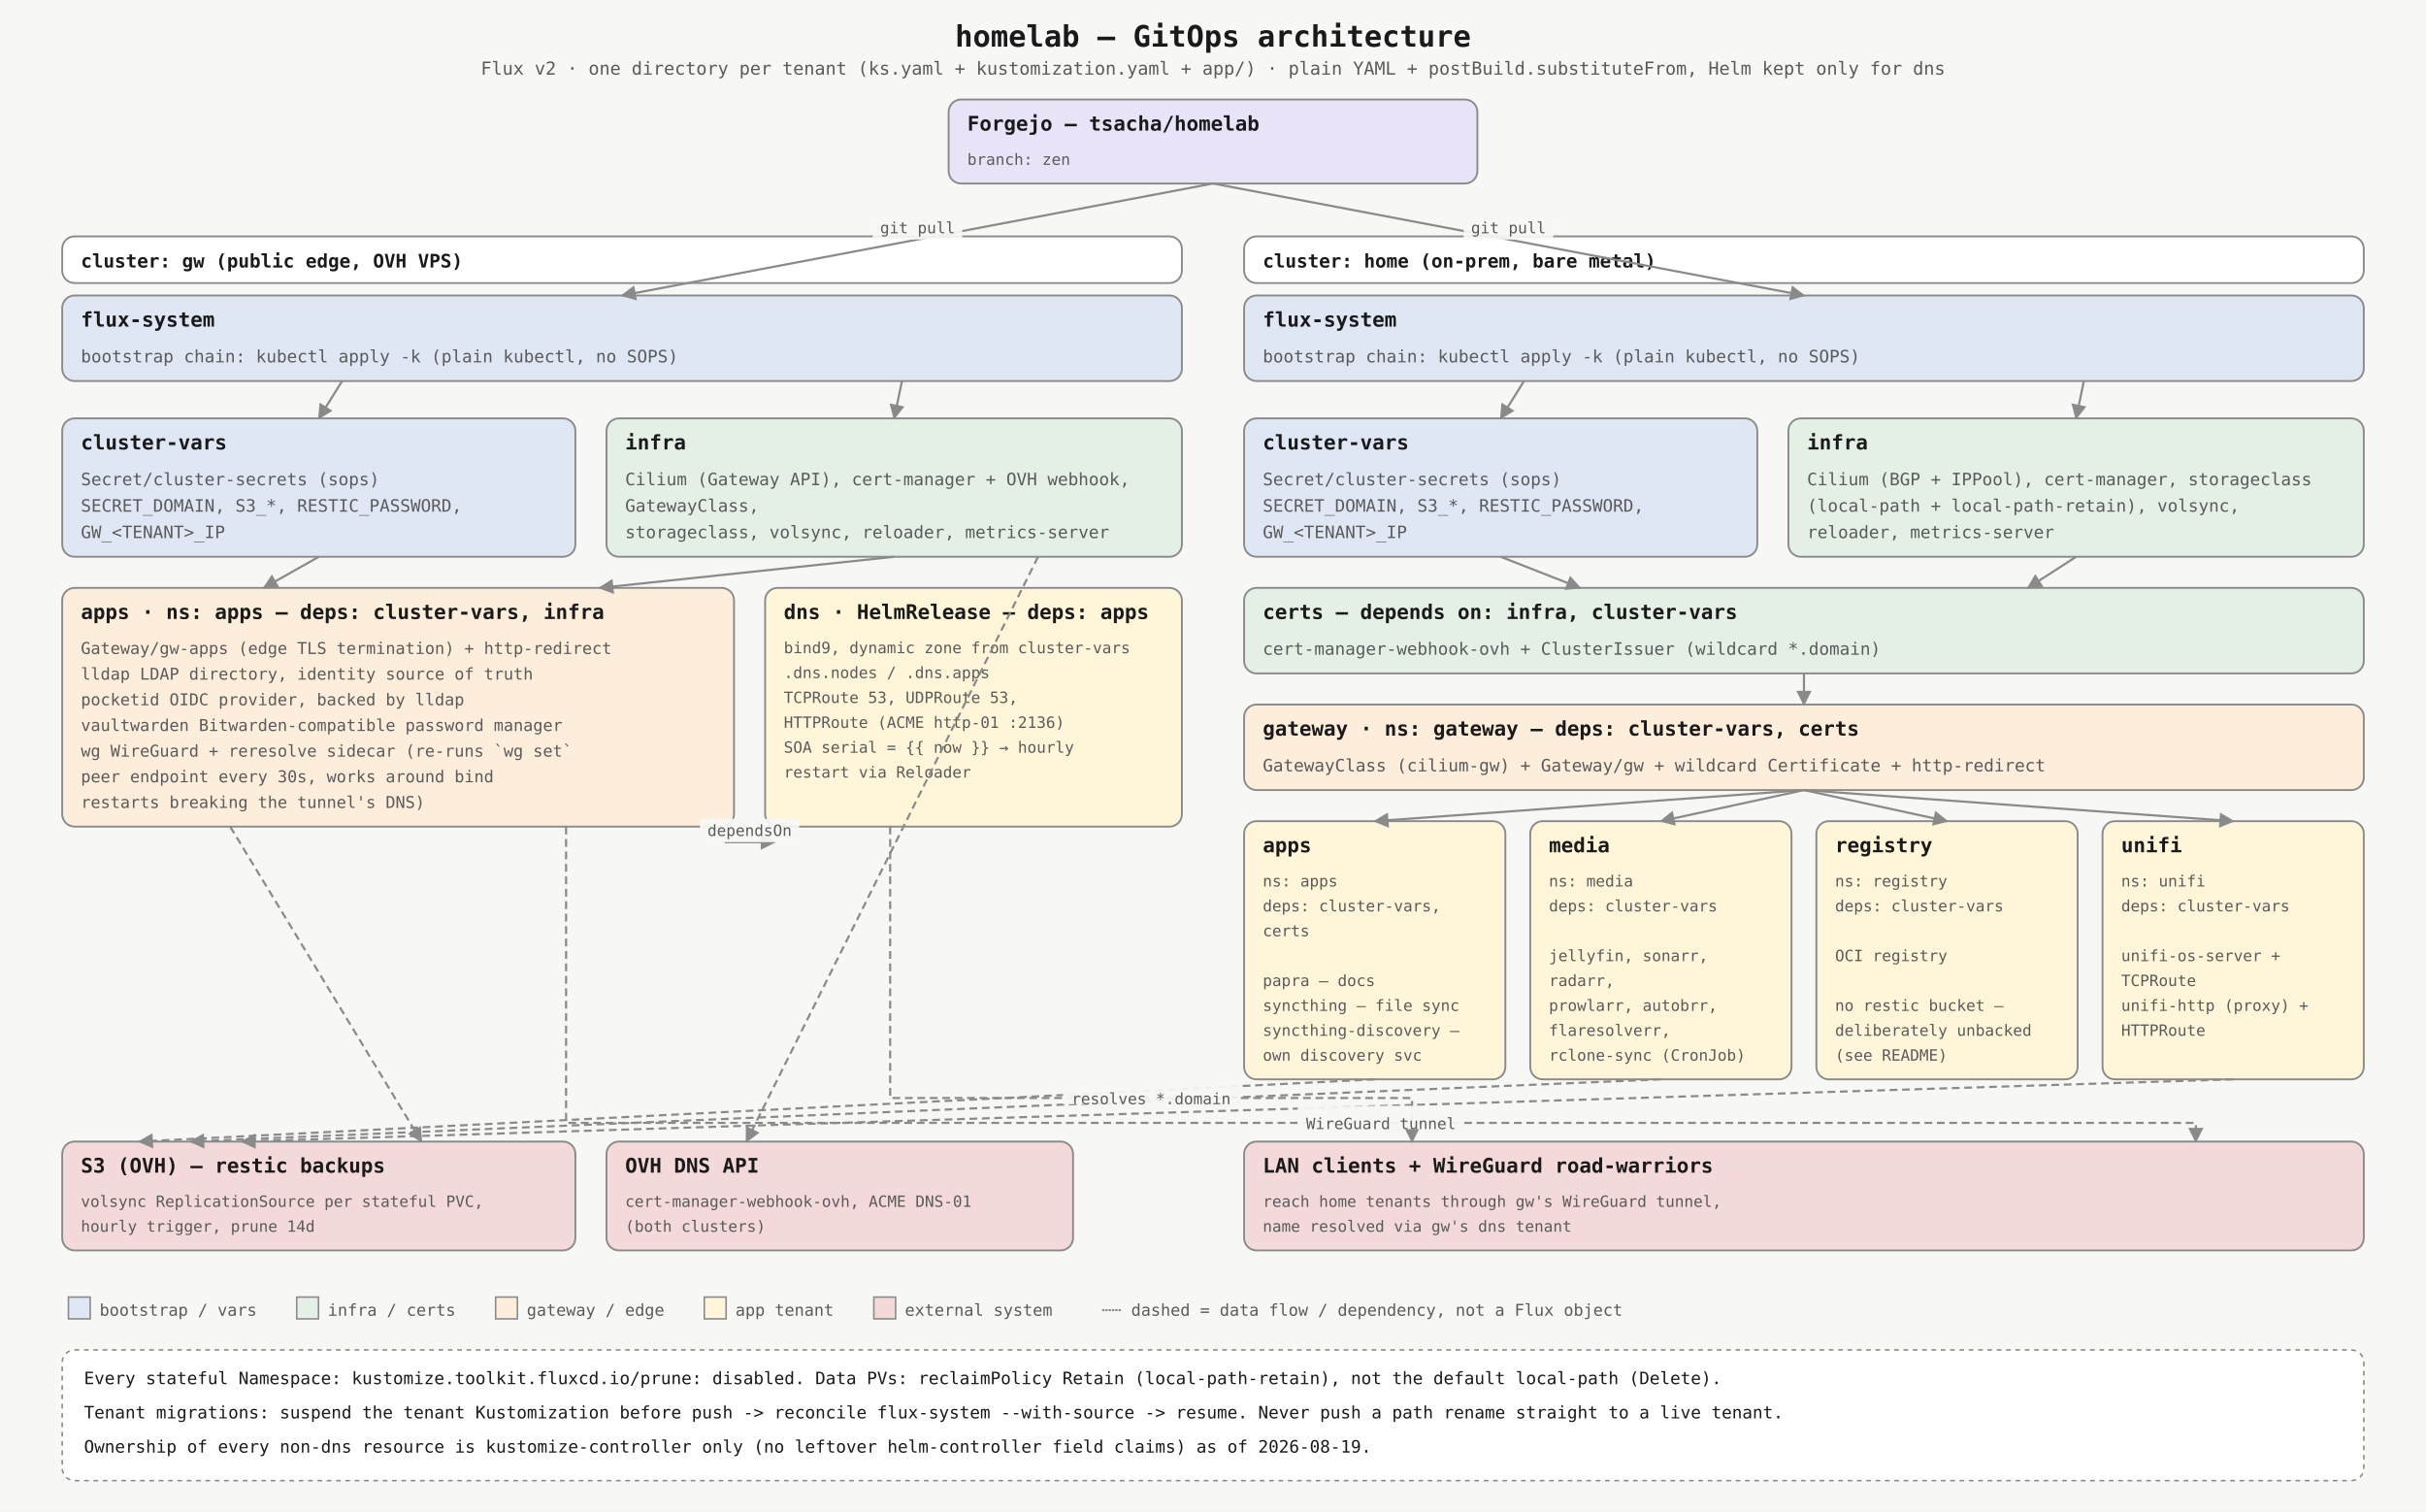
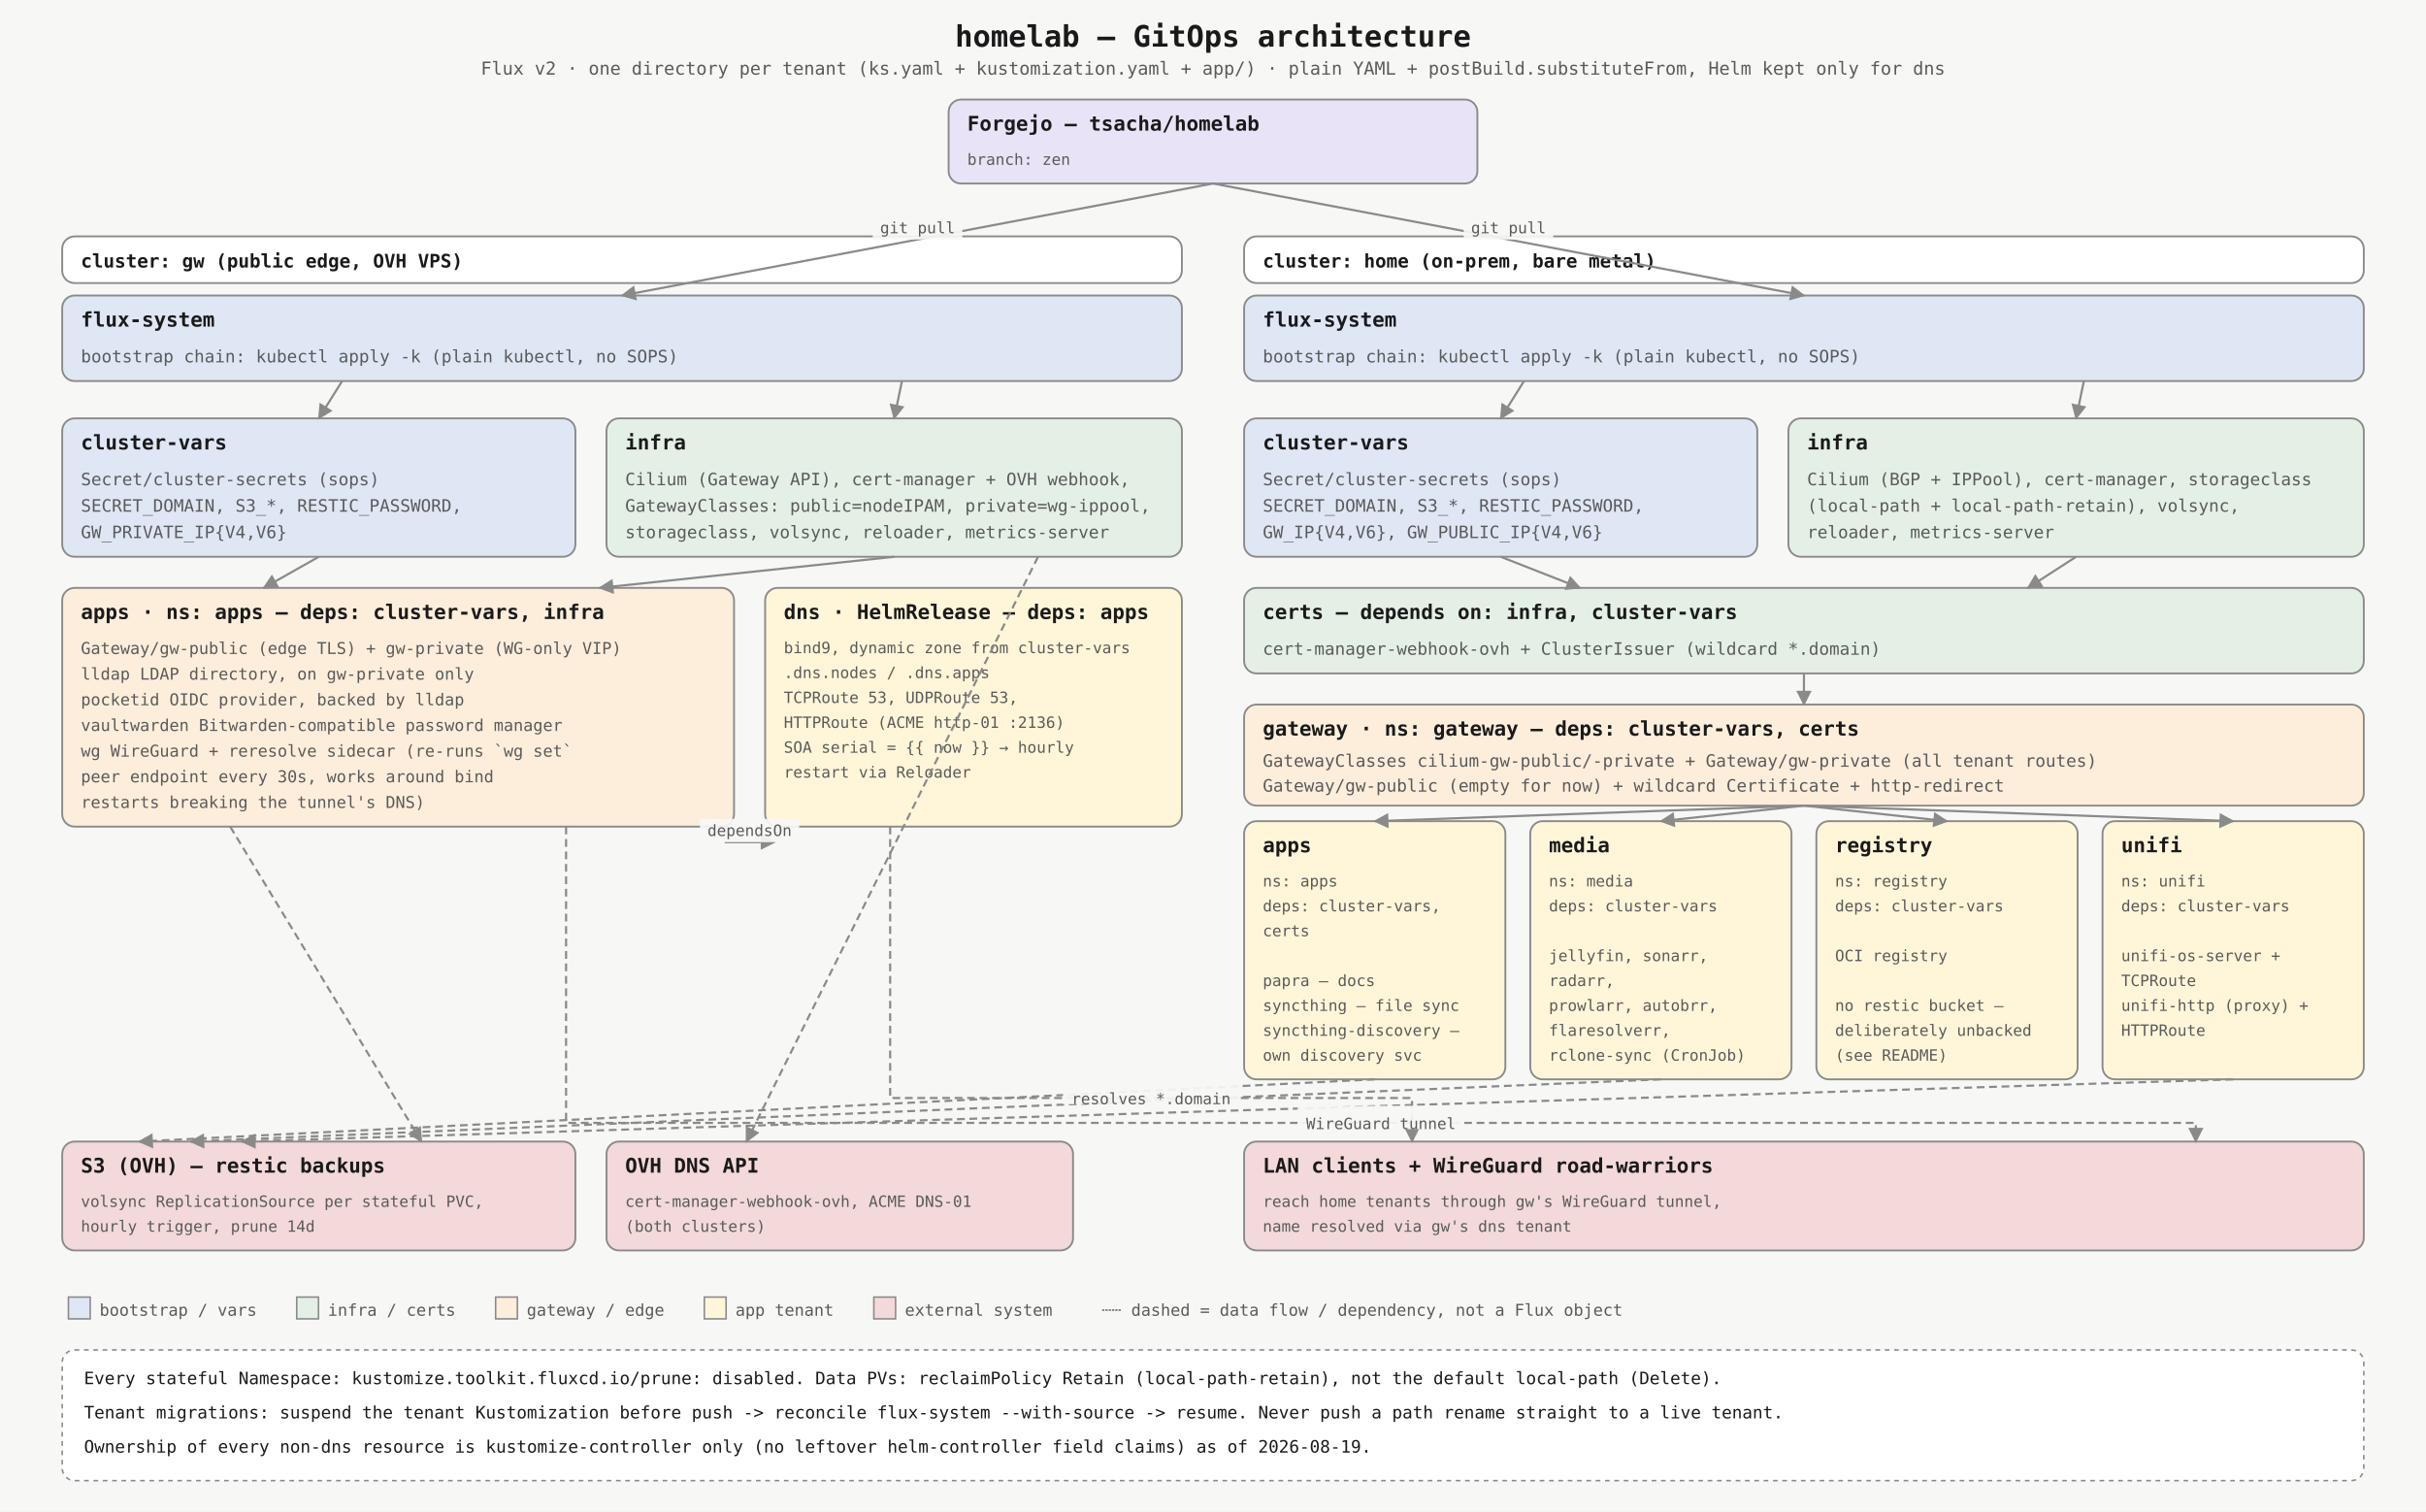
<svg xmlns="http://www.w3.org/2000/svg" viewBox="0 0 1560 972" font-family="monospace">
  <rect x="0" y="0" width="1560" height="972" fill="#f7f7f5" />
  <defs>
    <marker id="arrow" viewBox="0 0 10 10" refX="9" refY="5" markerWidth="7" markerHeight="7" orient="auto-start-reverse">
      <path d="M0,0 L10,5 L0,10 z" fill="#8a8a8a" />
    </marker>
  </defs>
  <text x="780.0" y="30" font-family="Menlo,Consolas,monospace" font-size="19" font-weight="700" fill="#1a1a1a" text-anchor="middle">homelab — GitOps architecture</text>
  <text x="780.0" y="48" font-family="Menlo,Consolas,monospace" font-size="11.5" fill="#5a5a5a" text-anchor="middle">Flux v2 · one directory per tenant (ks.yaml + kustomization.yaml + app/) · plain YAML + postBuild.substituteFrom, Helm kept only for dns</text>
  <rect x="610.0" y="64" width="340" height="54" rx="8" ry="8" fill="#e9e3f7" stroke="#8a8a8a" stroke-width="1.2" />
  <text x="622.0" y="84" font-family="Menlo,Consolas,monospace" font-size="13" font-weight="700" fill="#1a1a1a">Forgejo — tsacha/homelab</text>
  <text x="622.0" y="106" font-family="Menlo,Consolas,monospace" font-size="10" fill="#5a5a5a">branch: zen</text>
  <rect x="40" y="152" width="720" height="30" rx="8" ry="8" fill="#ffffff" stroke="#8a8a8a" stroke-width="1.2" />
  <text x="52" y="172" font-family="Menlo,Consolas,monospace" font-size="12" font-weight="700" fill="#1a1a1a">cluster: gw  (public edge, OVH VPS)</text>
  <rect x="800" y="152" width="720" height="30" rx="8" ry="8" fill="#ffffff" stroke="#8a8a8a" stroke-width="1.2" />
  <text x="812" y="172" font-family="Menlo,Consolas,monospace" font-size="12" font-weight="700" fill="#1a1a1a">cluster: home  (on-prem, bare metal)</text>
  <rect x="40" y="190" width="720" height="55" rx="8" ry="8" fill="#dfe7f5" stroke="#8a8a8a" stroke-width="1.2" />
  <text x="52" y="210" font-family="Menlo,Consolas,monospace" font-size="13" font-weight="700" fill="#1a1a1a">flux-system</text>
  <text x="52" y="233" font-family="Menlo,Consolas,monospace" font-size="11" fill="#5a5a5a">bootstrap chain: kubectl apply -k (plain kubectl, no SOPS)</text>
  <rect x="800" y="190" width="720" height="55" rx="8" ry="8" fill="#dfe7f5" stroke="#8a8a8a" stroke-width="1.2" />
  <text x="812" y="210" font-family="Menlo,Consolas,monospace" font-size="13" font-weight="700" fill="#1a1a1a">flux-system</text>
  <text x="812" y="233" font-family="Menlo,Consolas,monospace" font-size="11" fill="#5a5a5a">bootstrap chain: kubectl apply -k (plain kubectl, no SOPS)</text>
  <rect x="40" y="269" width="330" height="89" rx="8" ry="8" fill="#dfe7f5" stroke="#8a8a8a" stroke-width="1.2" />
  <text x="52" y="289" font-family="Menlo,Consolas,monospace" font-size="13" font-weight="700" fill="#1a1a1a">cluster-vars</text>
  <text x="52" y="312" font-family="Menlo,Consolas,monospace" font-size="11" fill="#5a5a5a">Secret/cluster-secrets (sops)</text>
  <text x="52" y="329" font-family="Menlo,Consolas,monospace" font-size="11" fill="#5a5a5a">SECRET_DOMAIN, S3_*, RESTIC_PASSWORD,</text>
-   <text x="52" y="346" font-family="Menlo,Consolas,monospace" font-size="11" fill="#5a5a5a">GW_&lt;TENANT&gt;_IP</text>
+   <text x="52" y="346" font-family="Menlo,Consolas,monospace" font-size="11" fill="#5a5a5a">GW_PRIVATE_IP{V4,V6}</text>
  <rect x="390" y="269" width="370" height="89" rx="8" ry="8" fill="#e4f0e6" stroke="#8a8a8a" stroke-width="1.2" />
  <text x="402" y="289" font-family="Menlo,Consolas,monospace" font-size="13" font-weight="700" fill="#1a1a1a">infra</text>
  <text x="402" y="312" font-family="Menlo,Consolas,monospace" font-size="11" fill="#5a5a5a">Cilium (Gateway API), cert-manager + OVH webhook,</text>
-   <text x="402" y="329" font-family="Menlo,Consolas,monospace" font-size="11" fill="#5a5a5a">GatewayClass,</text>
+   <text x="402" y="329" font-family="Menlo,Consolas,monospace" font-size="11" fill="#5a5a5a">GatewayClasses: public=nodeIPAM, private=wg-ippool,</text>
  <text x="402" y="346" font-family="Menlo,Consolas,monospace" font-size="11" fill="#5a5a5a">storageclass, volsync, reloader, metrics-server</text>
  <rect x="800" y="269" width="330" height="89" rx="8" ry="8" fill="#dfe7f5" stroke="#8a8a8a" stroke-width="1.2" />
  <text x="812" y="289" font-family="Menlo,Consolas,monospace" font-size="13" font-weight="700" fill="#1a1a1a">cluster-vars</text>
  <text x="812" y="312" font-family="Menlo,Consolas,monospace" font-size="11" fill="#5a5a5a">Secret/cluster-secrets (sops)</text>
  <text x="812" y="329" font-family="Menlo,Consolas,monospace" font-size="11" fill="#5a5a5a">SECRET_DOMAIN, S3_*, RESTIC_PASSWORD,</text>
-   <text x="812" y="346" font-family="Menlo,Consolas,monospace" font-size="11" fill="#5a5a5a">GW_&lt;TENANT&gt;_IP</text>
+   <text x="812" y="346" font-family="Menlo,Consolas,monospace" font-size="11" fill="#5a5a5a">GW_IP{V4,V6}, GW_PUBLIC_IP{V4,V6}</text>
  <rect x="1150" y="269" width="370" height="89" rx="8" ry="8" fill="#e4f0e6" stroke="#8a8a8a" stroke-width="1.2" />
  <text x="1162" y="289" font-family="Menlo,Consolas,monospace" font-size="13" font-weight="700" fill="#1a1a1a">infra</text>
  <text x="1162" y="312" font-family="Menlo,Consolas,monospace" font-size="11" fill="#5a5a5a">Cilium (BGP + IPPool), cert-manager, storageclass</text>
  <text x="1162" y="329" font-family="Menlo,Consolas,monospace" font-size="11" fill="#5a5a5a">(local-path + local-path-retain), volsync,</text>
  <text x="1162" y="346" font-family="Menlo,Consolas,monospace" font-size="11" fill="#5a5a5a">reloader, metrics-server</text>
  <rect x="800" y="378" width="720" height="55" rx="8" ry="8" fill="#e4f0e6" stroke="#8a8a8a" stroke-width="1.2" />
  <text x="812" y="398" font-family="Menlo,Consolas,monospace" font-size="13" font-weight="700" fill="#1a1a1a">certs — depends on: infra, cluster-vars</text>
  <text x="812" y="421" font-family="Menlo,Consolas,monospace" font-size="11" fill="#5a5a5a">cert-manager-webhook-ovh + ClusterIssuer (wildcard *.domain)</text>
  <rect x="40" y="378" width="432" height="153.5" rx="8" ry="8" fill="#fdeedb" stroke="#8a8a8a" stroke-width="1.2" />
  <text x="52" y="398" font-family="Menlo,Consolas,monospace" font-size="13" font-weight="700" fill="#1a1a1a">apps  ·  ns: apps — deps: cluster-vars, infra</text>
-   <text x="52" y="420.5" font-family="Menlo,Consolas,monospace" font-size="10.5" fill="#5a5a5a">Gateway/gw-apps (edge TLS termination) + http-redirect</text>
-   <text x="52" y="437.0" font-family="Menlo,Consolas,monospace" font-size="10.5" fill="#5a5a5a">lldap        LDAP directory, identity source of truth</text>
+   <text x="52" y="420.5" font-family="Menlo,Consolas,monospace" font-size="10.5" fill="#5a5a5a">Gateway/gw-public (edge TLS) + gw-private (WG-only VIP)</text>
+   <text x="52" y="437.0" font-family="Menlo,Consolas,monospace" font-size="10.5" fill="#5a5a5a">lldap        LDAP directory, on gw-private only</text>
  <text x="52" y="453.5" font-family="Menlo,Consolas,monospace" font-size="10.5" fill="#5a5a5a">pocketid     OIDC provider, backed by lldap</text>
  <text x="52" y="470.0" font-family="Menlo,Consolas,monospace" font-size="10.5" fill="#5a5a5a">vaultwarden  Bitwarden-compatible password manager</text>
  <text x="52" y="486.5" font-family="Menlo,Consolas,monospace" font-size="10.5" fill="#5a5a5a">wg           WireGuard + reresolve sidecar (re-runs `wg set`</text>
  <text x="52" y="503.0" font-family="Menlo,Consolas,monospace" font-size="10.5" fill="#5a5a5a">             peer endpoint every 30s, works around bind</text>
  <text x="52" y="519.5" font-family="Menlo,Consolas,monospace" font-size="10.5" fill="#5a5a5a">             restarts breaking the tunnel's DNS)</text>
  <rect x="492" y="378" width="268" height="153.5" rx="8" ry="8" fill="#fff6d9" stroke="#8a8a8a" stroke-width="1.2" />
  <text x="504" y="398" font-family="Menlo,Consolas,monospace" font-size="13" font-weight="700" fill="#1a1a1a">dns  ·  HelmRelease — deps: apps</text>
  <text x="504" y="420" font-family="Menlo,Consolas,monospace" font-size="10" fill="#5a5a5a">bind9, dynamic zone from cluster-vars</text>
  <text x="504" y="436" font-family="Menlo,Consolas,monospace" font-size="10" fill="#5a5a5a">.dns.nodes / .dns.apps</text>
  <text x="504" y="452" font-family="Menlo,Consolas,monospace" font-size="10" fill="#5a5a5a">TCPRoute 53, UDPRoute 53,</text>
  <text x="504" y="468" font-family="Menlo,Consolas,monospace" font-size="10" fill="#5a5a5a">HTTPRoute (ACME http-01 :2136)</text>
  <text x="504" y="484" font-family="Menlo,Consolas,monospace" font-size="10" fill="#5a5a5a">SOA serial = {{ now }} → hourly</text>
  <text x="504" y="500" font-family="Menlo,Consolas,monospace" font-size="10" fill="#5a5a5a">restart via Reloader</text>
-   <rect x="800" y="453" width="720" height="55" rx="8" ry="8" fill="#fdeedb" stroke="#8a8a8a" stroke-width="1.2" />
+   <rect x="800" y="453" width="720" height="65" rx="8" ry="8" fill="#fdeedb" stroke="#8a8a8a" stroke-width="1.2" />
  <text x="812" y="473" font-family="Menlo,Consolas,monospace" font-size="13" font-weight="700" fill="#1a1a1a">gateway  ·  ns: gateway — deps: cluster-vars, certs</text>
-   <text x="812" y="496" font-family="Menlo,Consolas,monospace" font-size="11" fill="#5a5a5a">GatewayClass (cilium-gw) + Gateway/gw + wildcard Certificate + http-redirect</text>
+   <text x="812" y="493" font-family="Menlo,Consolas,monospace" font-size="11" fill="#5a5a5a">GatewayClasses cilium-gw-public/-private + Gateway/gw-private (all tenant routes)</text>
+   <text x="812" y="509" font-family="Menlo,Consolas,monospace" font-size="11" fill="#5a5a5a">Gateway/gw-public (empty for now) + wildcard Certificate + http-redirect</text>
  <rect x="800" y="528" width="168.0" height="166" rx="8" ry="8" fill="#fff6d9" stroke="#8a8a8a" stroke-width="1.2" />
  <text x="812" y="548" font-family="Menlo,Consolas,monospace" font-size="13" font-weight="700" fill="#1a1a1a">apps</text>
  <text x="812" y="570" font-family="Menlo,Consolas,monospace" font-size="10" fill="#5a5a5a">ns: apps</text>
  <text x="812" y="586" font-family="Menlo,Consolas,monospace" font-size="10" fill="#5a5a5a">deps: cluster-vars,</text>
  <text x="812" y="602" font-family="Menlo,Consolas,monospace" font-size="10" fill="#5a5a5a">certs</text>
  <text x="812" y="634" font-family="Menlo,Consolas,monospace" font-size="10" fill="#5a5a5a">papra — docs</text>
  <text x="812" y="650" font-family="Menlo,Consolas,monospace" font-size="10" fill="#5a5a5a">syncthing — file sync</text>
  <text x="812" y="666" font-family="Menlo,Consolas,monospace" font-size="10" fill="#5a5a5a">syncthing-discovery —</text>
  <text x="812" y="682" font-family="Menlo,Consolas,monospace" font-size="10" fill="#5a5a5a">own discovery svc</text>
  <rect x="984.0" y="528" width="168.0" height="166" rx="8" ry="8" fill="#fff6d9" stroke="#8a8a8a" stroke-width="1.2" />
  <text x="996.0" y="548" font-family="Menlo,Consolas,monospace" font-size="13" font-weight="700" fill="#1a1a1a">media</text>
  <text x="996.0" y="570" font-family="Menlo,Consolas,monospace" font-size="10" fill="#5a5a5a">ns: media</text>
  <text x="996.0" y="586" font-family="Menlo,Consolas,monospace" font-size="10" fill="#5a5a5a">deps: cluster-vars</text>
  <text x="996.0" y="618" font-family="Menlo,Consolas,monospace" font-size="10" fill="#5a5a5a">jellyfin, sonarr,</text>
  <text x="996.0" y="634" font-family="Menlo,Consolas,monospace" font-size="10" fill="#5a5a5a">radarr,</text>
  <text x="996.0" y="650" font-family="Menlo,Consolas,monospace" font-size="10" fill="#5a5a5a">prowlarr, autobrr,</text>
  <text x="996.0" y="666" font-family="Menlo,Consolas,monospace" font-size="10" fill="#5a5a5a">flaresolverr,</text>
  <text x="996.0" y="682" font-family="Menlo,Consolas,monospace" font-size="10" fill="#5a5a5a">rclone-sync (CronJob)</text>
  <rect x="1168.0" y="528" width="168.0" height="166" rx="8" ry="8" fill="#fff6d9" stroke="#8a8a8a" stroke-width="1.2" />
  <text x="1180.0" y="548" font-family="Menlo,Consolas,monospace" font-size="13" font-weight="700" fill="#1a1a1a">registry</text>
  <text x="1180.0" y="570" font-family="Menlo,Consolas,monospace" font-size="10" fill="#5a5a5a">ns: registry</text>
  <text x="1180.0" y="586" font-family="Menlo,Consolas,monospace" font-size="10" fill="#5a5a5a">deps: cluster-vars</text>
  <text x="1180.0" y="618" font-family="Menlo,Consolas,monospace" font-size="10" fill="#5a5a5a">OCI registry</text>
  <text x="1180.0" y="650" font-family="Menlo,Consolas,monospace" font-size="10" fill="#5a5a5a">no restic bucket —</text>
  <text x="1180.0" y="666" font-family="Menlo,Consolas,monospace" font-size="10" fill="#5a5a5a">deliberately unbacked</text>
  <text x="1180.0" y="682" font-family="Menlo,Consolas,monospace" font-size="10" fill="#5a5a5a">(see README)</text>
  <rect x="1352.0" y="528" width="168.0" height="166" rx="8" ry="8" fill="#fff6d9" stroke="#8a8a8a" stroke-width="1.2" />
  <text x="1364.0" y="548" font-family="Menlo,Consolas,monospace" font-size="13" font-weight="700" fill="#1a1a1a">unifi</text>
  <text x="1364.0" y="570" font-family="Menlo,Consolas,monospace" font-size="10" fill="#5a5a5a">ns: unifi</text>
  <text x="1364.0" y="586" font-family="Menlo,Consolas,monospace" font-size="10" fill="#5a5a5a">deps: cluster-vars</text>
  <text x="1364.0" y="618" font-family="Menlo,Consolas,monospace" font-size="10" fill="#5a5a5a">unifi-os-server +</text>
  <text x="1364.0" y="634" font-family="Menlo,Consolas,monospace" font-size="10" fill="#5a5a5a">TCPRoute</text>
  <text x="1364.0" y="650" font-family="Menlo,Consolas,monospace" font-size="10" fill="#5a5a5a">unifi-http (proxy) +</text>
  <text x="1364.0" y="666" font-family="Menlo,Consolas,monospace" font-size="10" fill="#5a5a5a">HTTPRoute</text>
  <rect x="40" y="734" width="330" height="70" rx="8" ry="8" fill="#f3d9d9" stroke="#8a8a8a" stroke-width="1.2" />
  <text x="52" y="754" font-family="Menlo,Consolas,monospace" font-size="13" font-weight="700" fill="#1a1a1a">S3 (OVH) — restic backups</text>
  <text x="52" y="776" font-family="Menlo,Consolas,monospace" font-size="10" fill="#5a5a5a">volsync ReplicationSource per stateful PVC,</text>
  <text x="52" y="792" font-family="Menlo,Consolas,monospace" font-size="10" fill="#5a5a5a">hourly trigger, prune 14d</text>
  <rect x="390" y="734" width="300" height="70" rx="8" ry="8" fill="#f3d9d9" stroke="#8a8a8a" stroke-width="1.2" />
  <text x="402" y="754" font-family="Menlo,Consolas,monospace" font-size="13" font-weight="700" fill="#1a1a1a">OVH DNS API</text>
  <text x="402" y="776" font-family="Menlo,Consolas,monospace" font-size="10" fill="#5a5a5a">cert-manager-webhook-ovh, ACME DNS-01</text>
  <text x="402" y="792" font-family="Menlo,Consolas,monospace" font-size="10" fill="#5a5a5a">(both clusters)</text>
  <rect x="800" y="734" width="720" height="70" rx="8" ry="8" fill="#f3d9d9" stroke="#8a8a8a" stroke-width="1.2" />
  <text x="812" y="754" font-family="Menlo,Consolas,monospace" font-size="13" font-weight="700" fill="#1a1a1a">LAN clients + WireGuard road-warriors</text>
  <text x="812" y="776" font-family="Menlo,Consolas,monospace" font-size="10" fill="#5a5a5a">reach home tenants through gw's WireGuard tunnel,</text>
  <text x="812" y="792" font-family="Menlo,Consolas,monospace" font-size="10" fill="#5a5a5a">name resolved via gw's dns tenant</text>
  <line x1="780.0" y1="118" x2="400.0" y2="190" stroke="#8a8a8a" stroke-width="1.4" marker-end="url(#arrow)" />
  <rect x="561.2" y="139.0" width="57.6" height="15" fill="#f7f7f5" opacity="0.92" />
  <text x="590.0" y="150.0" font-family="Menlo,Consolas,monospace" font-size="10" fill="#5a5a5a" text-anchor="middle">git pull</text>
  <line x1="780.0" y1="118" x2="1160.0" y2="190" stroke="#8a8a8a" stroke-width="1.4" marker-end="url(#arrow)" />
  <rect x="941.2" y="139.0" width="57.6" height="15" fill="#f7f7f5" opacity="0.92" />
  <text x="970.0" y="150.0" font-family="Menlo,Consolas,monospace" font-size="10" fill="#5a5a5a" text-anchor="middle">git pull</text>
  <line x1="220.0" y1="245" x2="205.0" y2="269" stroke="#8a8a8a" stroke-width="1.4" marker-end="url(#arrow)" />
  <line x1="580.0" y1="245" x2="575.0" y2="269" stroke="#8a8a8a" stroke-width="1.4" marker-end="url(#arrow)" />
  <line x1="980.0" y1="245" x2="965.0" y2="269" stroke="#8a8a8a" stroke-width="1.4" marker-end="url(#arrow)" />
  <line x1="1340.0" y1="245" x2="1335.0" y2="269" stroke="#8a8a8a" stroke-width="1.4" marker-end="url(#arrow)" />
  <line x1="205.0" y1="358" x2="169.6" y2="378" stroke="#8a8a8a" stroke-width="1.4" marker-end="url(#arrow)" />
  <line x1="575.0" y1="358" x2="385.6" y2="378" stroke="#8a8a8a" stroke-width="1.4" marker-end="url(#arrow)" />
  <line x1="466" y1="541.5" x2="498" y2="541.5" stroke="#8a8a8a" stroke-width="1.4" marker-end="url(#arrow)" />
  <rect x="450.1" y="526.5" width="63.8" height="15" fill="#f7f7f5" opacity="0.92" />
  <text x="482.0" y="537.5" font-family="Menlo,Consolas,monospace" font-size="10" fill="#5a5a5a" text-anchor="middle">dependsOn</text>
  <line x1="1335.0" y1="358" x2="1304.0" y2="378" stroke="#8a8a8a" stroke-width="1.4" marker-end="url(#arrow)" />
  <line x1="965.0" y1="358" x2="1016.0" y2="378" stroke="#8a8a8a" stroke-width="1.4" marker-end="url(#arrow)" />
  <line x1="1160.0" y1="433" x2="1160.0" y2="453" stroke="#8a8a8a" stroke-width="1.4" marker-end="url(#arrow)" />
-   <line x1="1160.0" y1="508" x2="884.0" y2="528" stroke="#8a8a8a" stroke-width="1.4" marker-end="url(#arrow)" />
-   <line x1="1160.0" y1="508" x2="1068.0" y2="528" stroke="#8a8a8a" stroke-width="1.4" marker-end="url(#arrow)" />
-   <line x1="1160.0" y1="508" x2="1252.0" y2="528" stroke="#8a8a8a" stroke-width="1.4" marker-end="url(#arrow)" />
-   <line x1="1160.0" y1="508" x2="1436.0" y2="528" stroke="#8a8a8a" stroke-width="1.4" marker-end="url(#arrow)" />
+   <line x1="1160.0" y1="518" x2="884.0" y2="528" stroke="#8a8a8a" stroke-width="1.4" marker-end="url(#arrow)" />
+   <line x1="1160.0" y1="518" x2="1068.0" y2="528" stroke="#8a8a8a" stroke-width="1.4" marker-end="url(#arrow)" />
+   <line x1="1160.0" y1="518" x2="1252.0" y2="528" stroke="#8a8a8a" stroke-width="1.4" marker-end="url(#arrow)" />
+   <line x1="1160.0" y1="518" x2="1436.0" y2="528" stroke="#8a8a8a" stroke-width="1.4" marker-end="url(#arrow)" />
  <line x1="148.0" y1="531.5" x2="271.0" y2="734" stroke="#8a8a8a" stroke-width="1.4" stroke-dasharray="5,3" marker-end="url(#arrow)" />
  <line x1="884.0" y1="694" x2="89.5" y2="734" stroke="#8a8a8a" stroke-width="1.4" stroke-dasharray="5,3" marker-end="url(#arrow)" />
  <line x1="1068.0" y1="694" x2="122.5" y2="734" stroke="#8a8a8a" stroke-width="1.4" stroke-dasharray="5,3" marker-end="url(#arrow)" />
  <line x1="1436.0" y1="694" x2="155.5" y2="734" stroke="#8a8a8a" stroke-width="1.4" stroke-dasharray="5,3" marker-end="url(#arrow)" />
  <line x1="667.5" y1="358" x2="480.0" y2="734" stroke="#8a8a8a" stroke-width="1.4" stroke-dasharray="5,3" marker-end="url(#arrow)" />
  <path d="M572.4,531.5 L572.4,706.0 L908.0,706.0 L908.0,734" fill="none" stroke="#8a8a8a" stroke-width="1.4" stroke-dasharray="5,3" marker-end="url(#arrow)" />
  <rect x="683.5" y="695.0" width="113.4" height="15" fill="#f7f7f5" opacity="0.92" />
  <text x="740.2" y="710.0" font-family="Menlo,Consolas,monospace" font-size="10" fill="#5a5a5a" text-anchor="middle">resolves *.domain</text>
  <path d="M364.0,531.5 L364.0,722.0 L1412.0,722.0 L1412.0,734" fill="none" stroke="#8a8a8a" stroke-width="1.4" stroke-dasharray="5,3" marker-end="url(#arrow)" />
  <rect x="834.4" y="711.0" width="107.2" height="15" fill="#f7f7f5" opacity="0.92" />
  <text x="888.0" y="726.0" font-family="Menlo,Consolas,monospace" font-size="10" fill="#5a5a5a" text-anchor="middle">WireGuard tunnel</text>
  <rect x="44" y="834" width="14" height="14" fill="#dfe7f5" stroke="#8a8a8a" />
  <text x="64" y="846" font-family="Menlo,Consolas,monospace" font-size="10.5" fill="#5a5a5a">bootstrap / vars</text>
  <rect x="190.8" y="834" width="14" height="14" fill="#e4f0e6" stroke="#8a8a8a" />
  <text x="210.8" y="846" font-family="Menlo,Consolas,monospace" font-size="10.5" fill="#5a5a5a">infra / certs</text>
  <rect x="318.7" y="834" width="14" height="14" fill="#fdeedb" stroke="#8a8a8a" />
  <text x="338.7" y="846" font-family="Menlo,Consolas,monospace" font-size="10.5" fill="#5a5a5a">gateway / edge</text>
  <rect x="452.9" y="834" width="14" height="14" fill="#fff6d9" stroke="#8a8a8a" />
  <text x="472.9" y="846" font-family="Menlo,Consolas,monospace" font-size="10.5" fill="#5a5a5a">app tenant</text>
  <rect x="561.9" y="834" width="14" height="14" fill="#f3d9d9" stroke="#8a8a8a" />
  <text x="581.9" y="846" font-family="Menlo,Consolas,monospace" font-size="10.5" fill="#5a5a5a">external system</text>
  <text x="708.4" y="846" font-family="Menlo,Consolas,monospace" font-size="10.5" fill="#5a5a5a">┄┄ dashed = data flow / dependency, not a Flux object</text>
  <rect x="40" y="868" width="1480" height="84" rx="8" fill="#ffffff" stroke="#8a8a8a" stroke-dasharray="3,3" />
  <text x="54" y="890" font-family="Menlo,Consolas,monospace" font-size="11" fill="#1a1a1a">Every stateful Namespace: kustomize.toolkit.fluxcd.io/prune: disabled. Data PVs: reclaimPolicy Retain (local-path-retain), not the default local-path (Delete).</text>
  <text x="54" y="912" font-family="Menlo,Consolas,monospace" font-size="11" fill="#1a1a1a">Tenant migrations: suspend the tenant Kustomization before push -&gt; reconcile flux-system --with-source -&gt; resume. Never push a path rename straight to a live tenant.</text>
  <text x="54" y="934" font-family="Menlo,Consolas,monospace" font-size="11" fill="#1a1a1a">Ownership of every non-dns resource is kustomize-controller only (no leftover helm-controller field claims) as of 2026-08-19.</text>
</svg>
